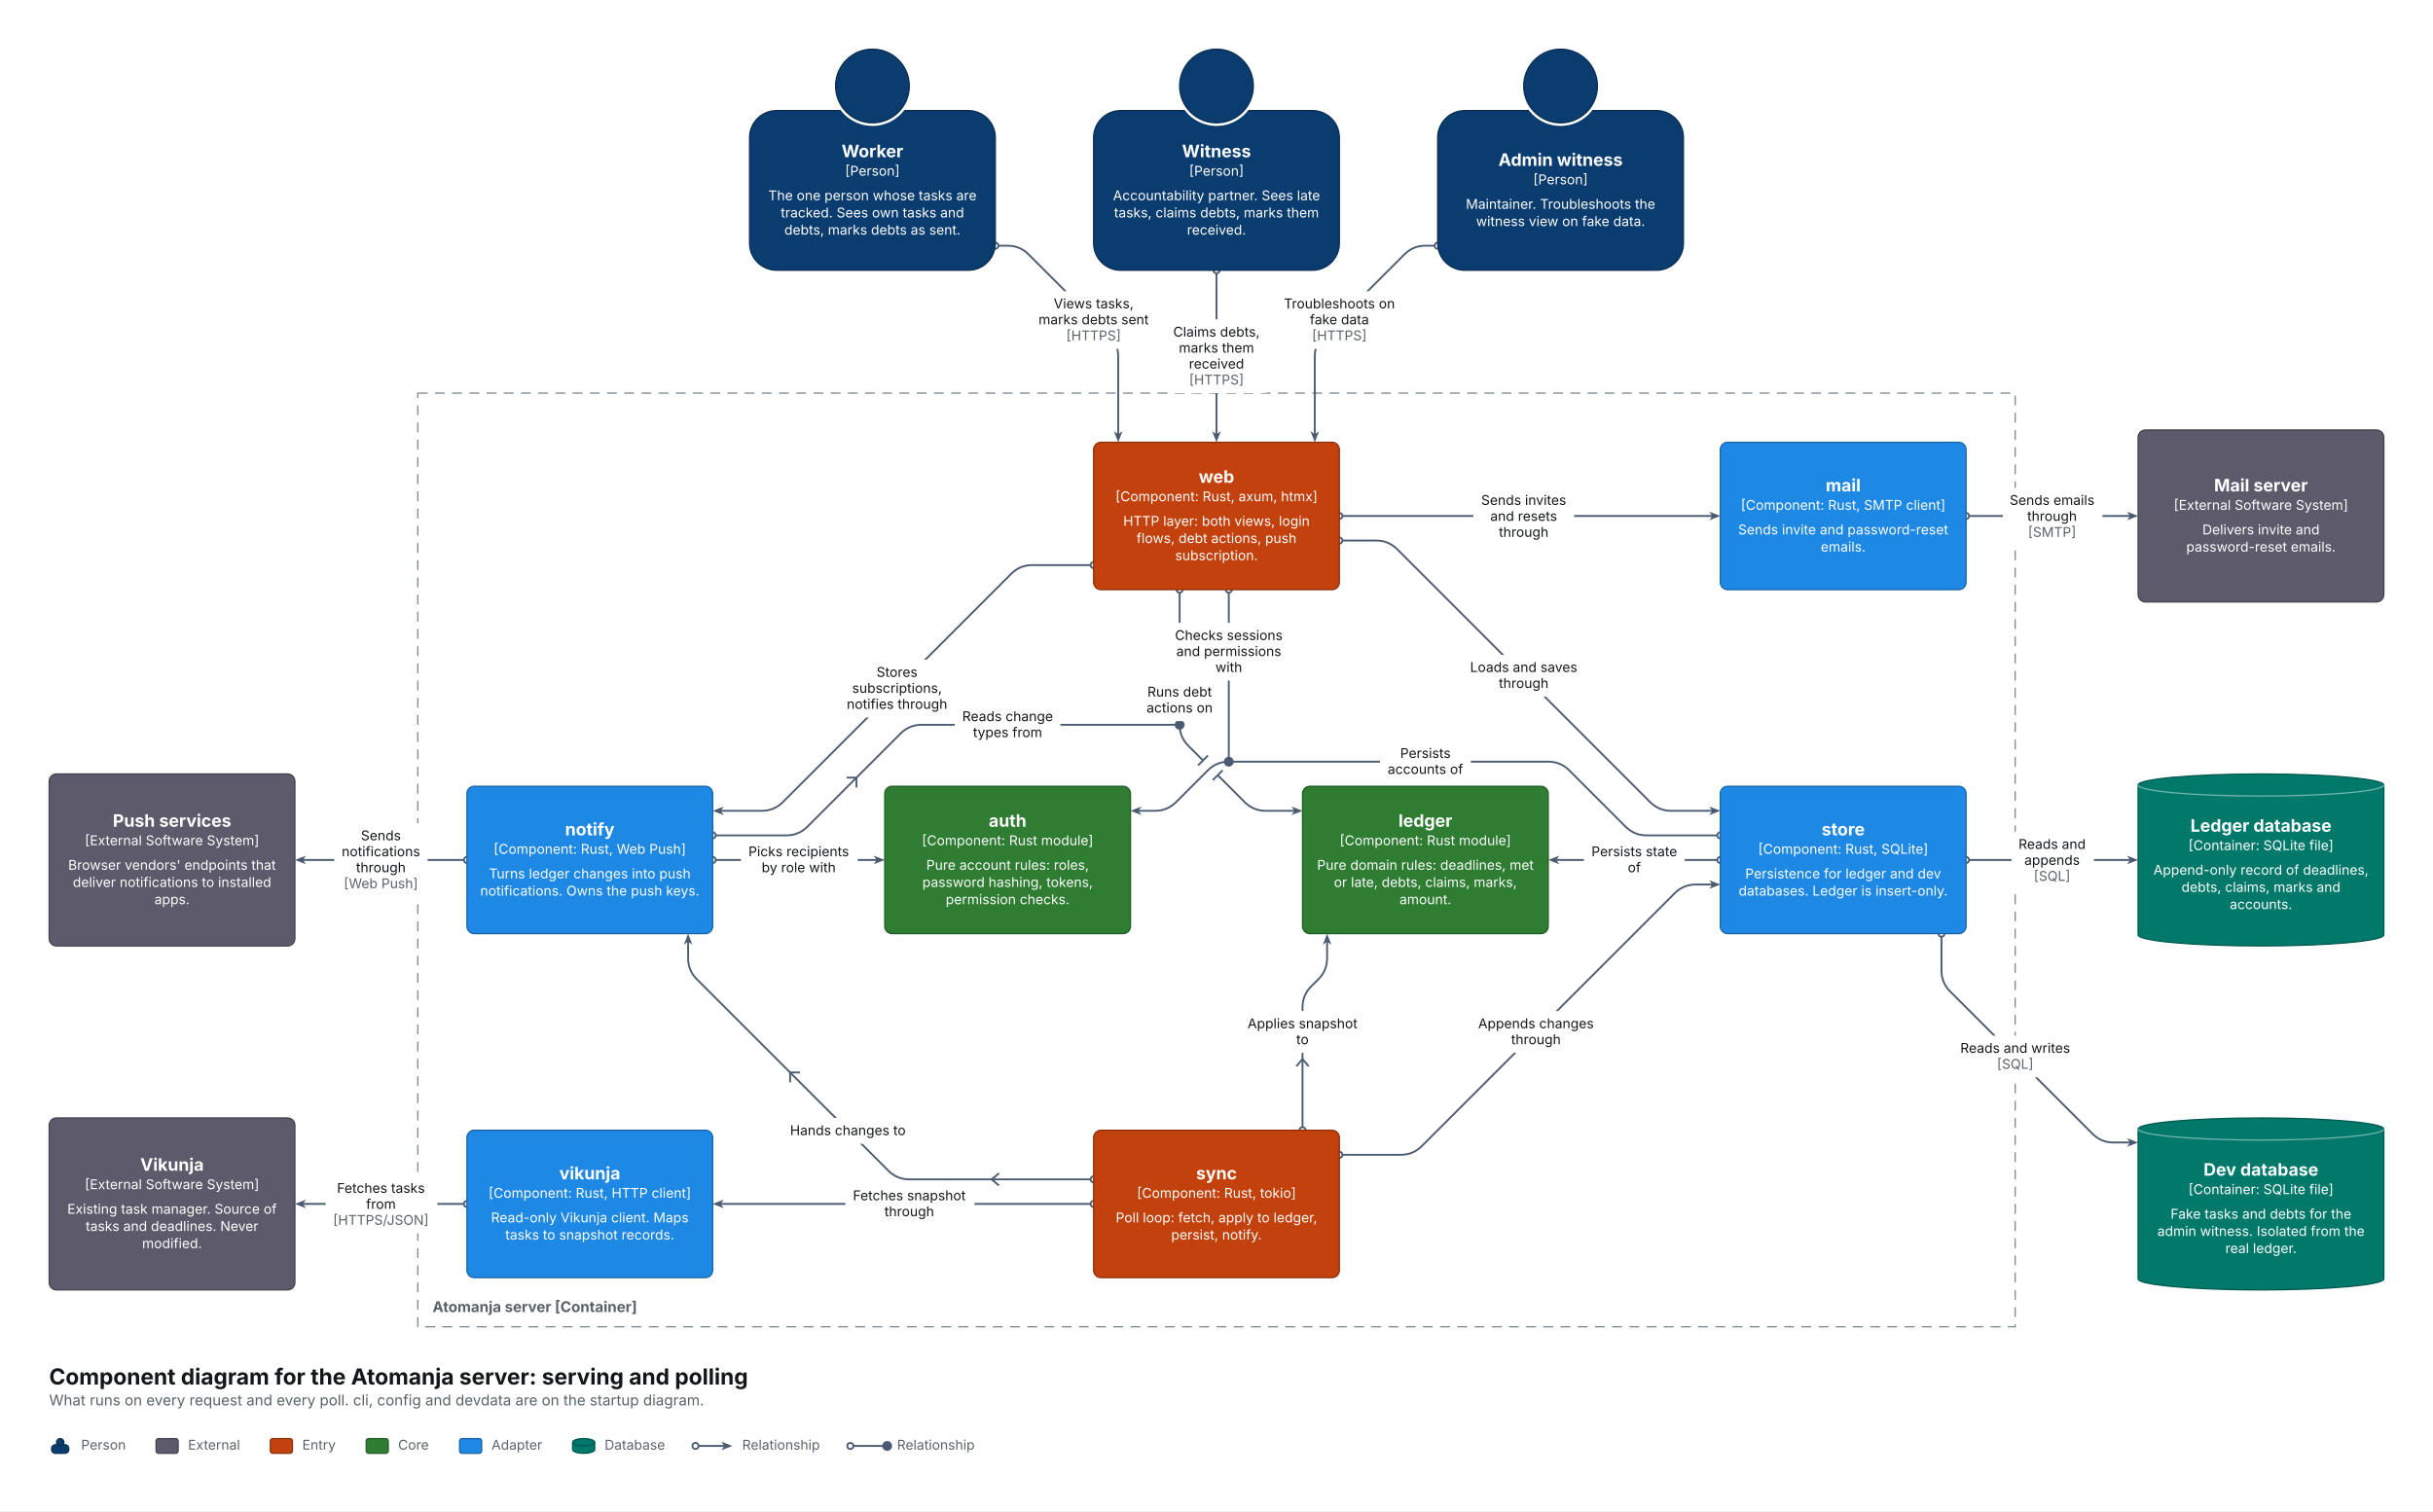
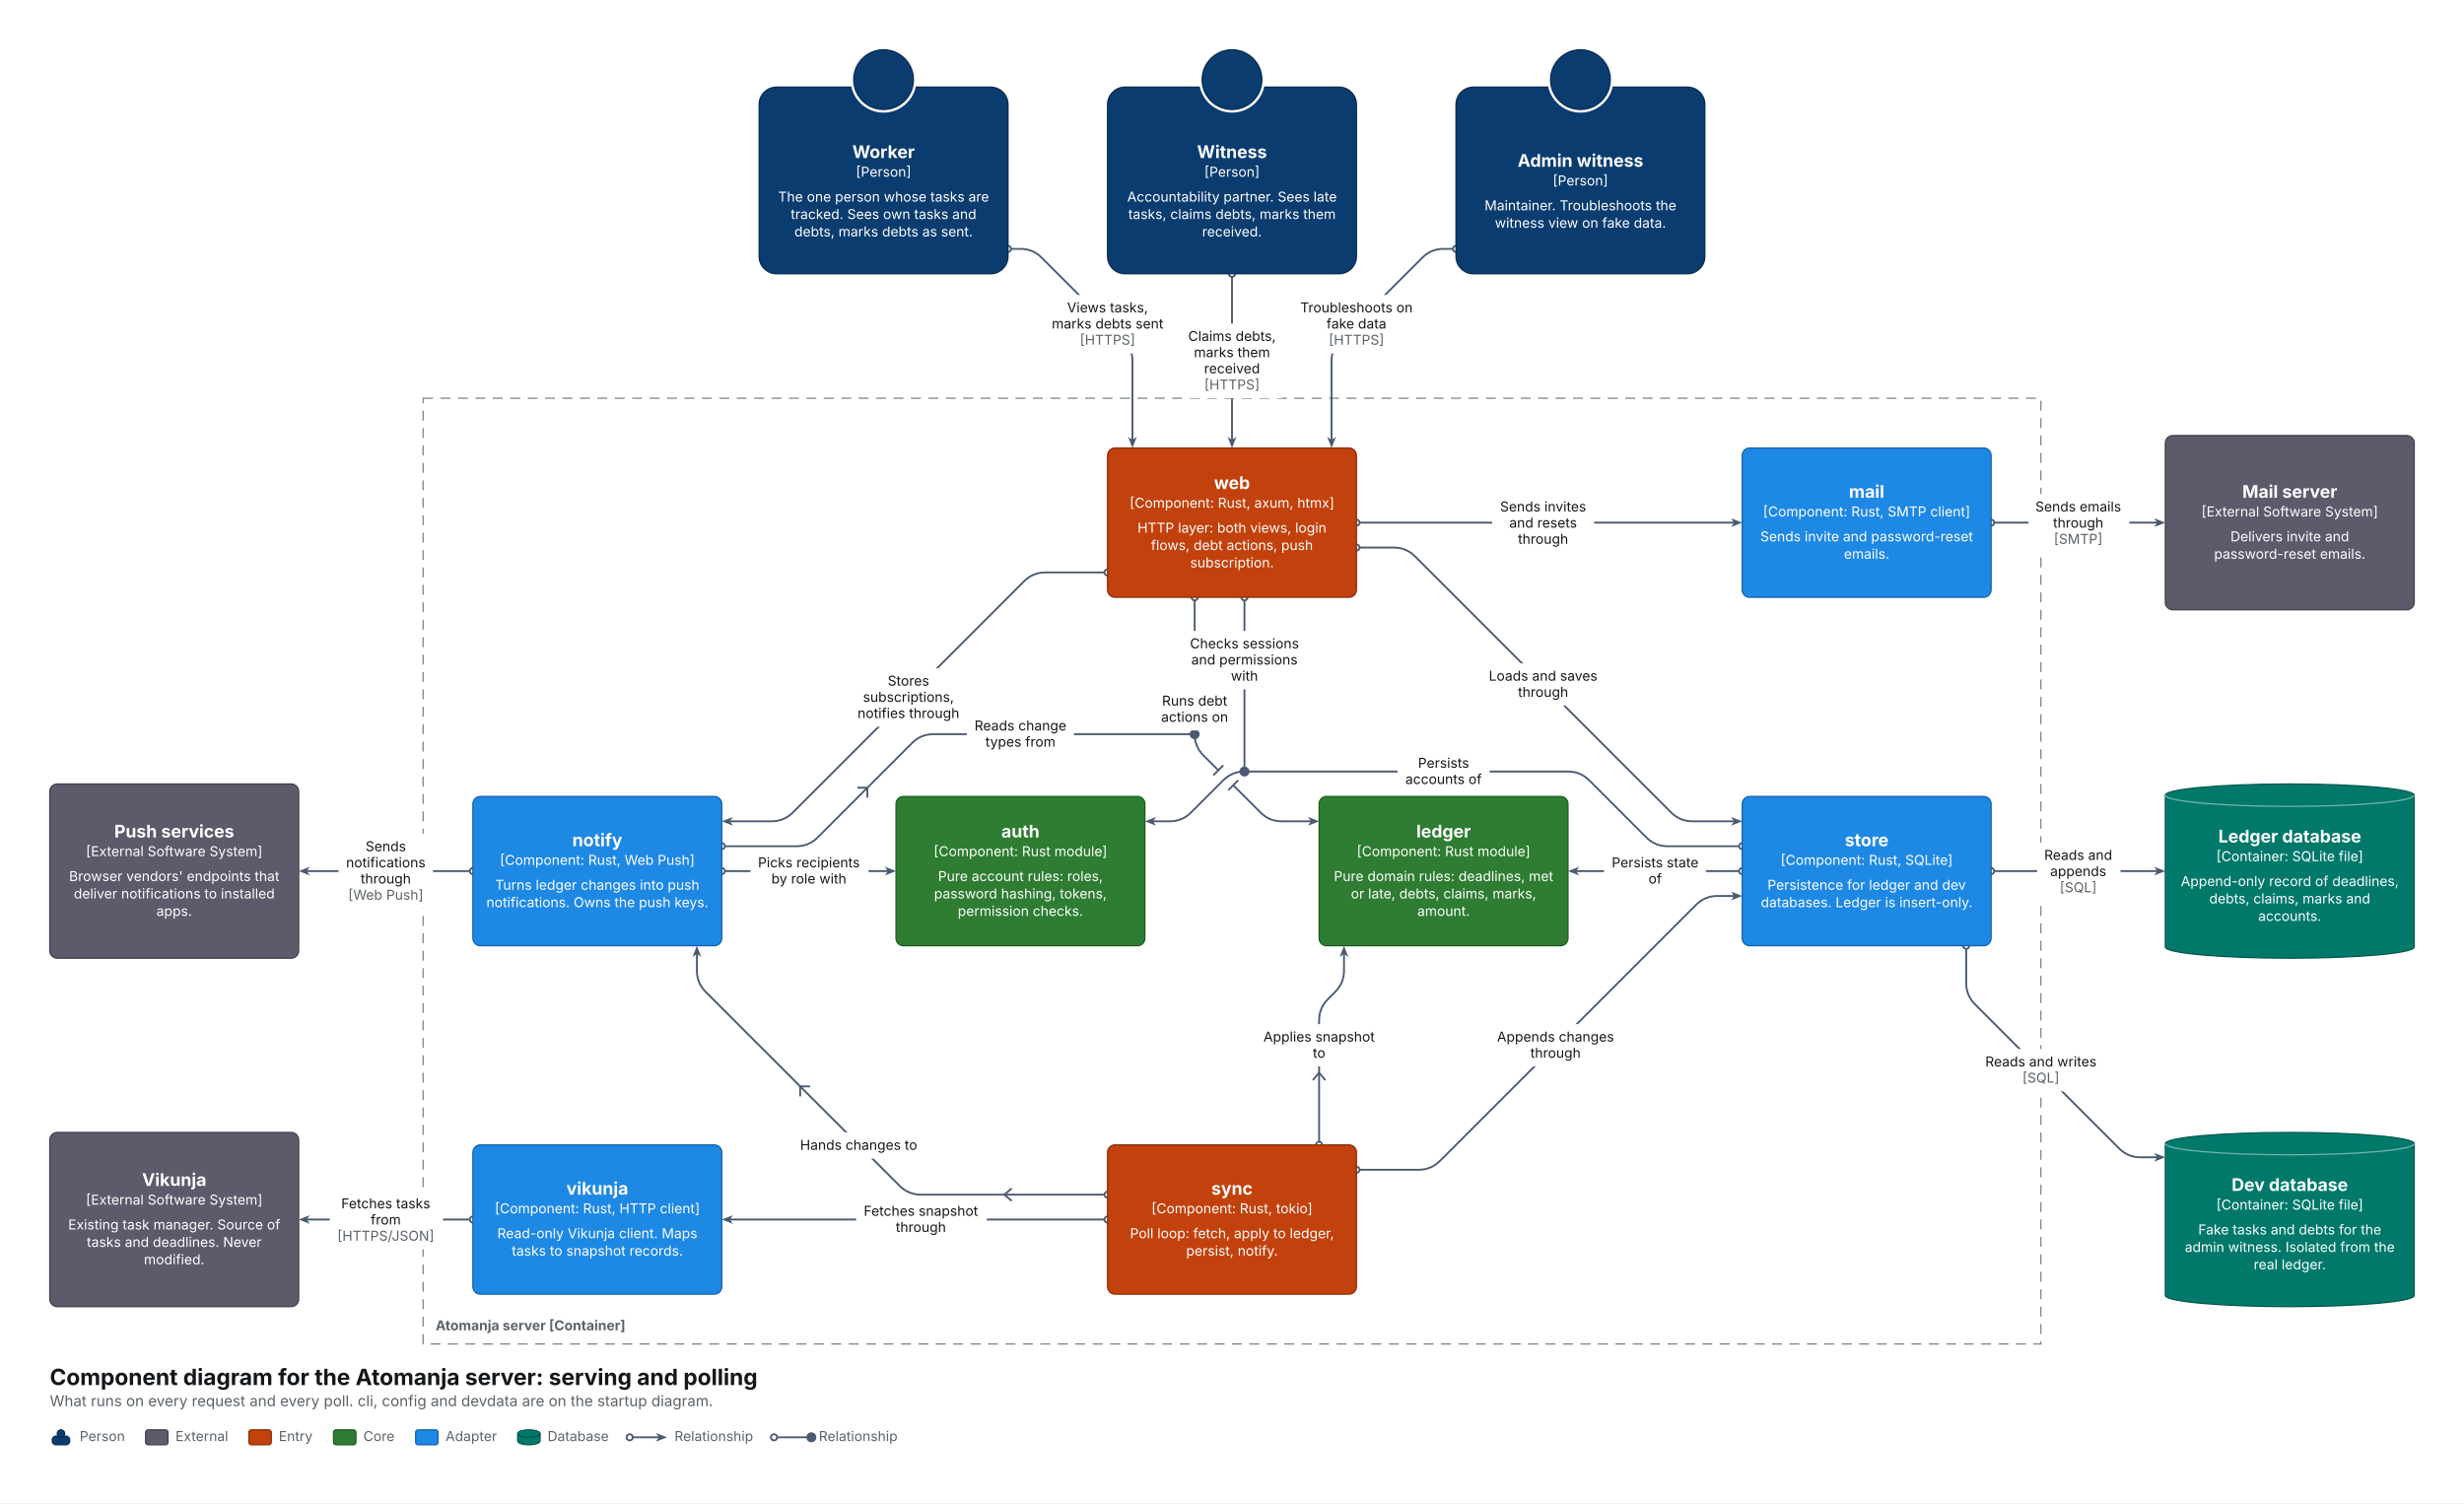
- <svg xmlns="http://www.w3.org/2000/svg" viewBox="10 60 1980 1230" width="1980" height="1230" xml:space="preserve">
-   <rect x="10" y="60" width="1980" height="1230" fill="#ffffff" />
+ <svg xmlns="http://www.w3.org/2000/svg" viewBox="10 60 1980 1208" width="1980" height="1208" xml:space="preserve">
+   <rect x="10" y="60" width="1980" height="1208" fill="#ffffff" />
  <g class="boundary">
    <rect x="350" y="380" width="1300" height="760" fill="none" stroke="#7b848b" stroke-width="1" stroke-dasharray="8 6" />
-     <text x="362" y="1128" font-family="Inter, sans-serif" font-size="12" font-weight="bold" fill="#5a6268" text-anchor="start">Atomanja server [Container]</text>
+     <text x="360" y="1129" font-family="Inter, sans-serif" font-size="11" font-weight="bold" fill="#5a6268" text-anchor="start">Atomanja server [Container]</text>
  </g>
  <g class="line">
    <path d="M820 260 L830 260 Q840 260 847.1 267.1 L912.9 332.9 Q920 340 920 350 L920 414" fill="none" stroke="#4a5a70" stroke-width="1.5" stroke-linejoin="round" />
    <path d="M920 420 L916.5 411 L920 413.5 L923.5 411 Z" fill="#4a5a70" />
    <circle cx="820" cy="260" r="2.5" fill="#ffffff" stroke="#4a5a70" stroke-width="1.5" />
  </g>
  <g class="line">
    <path d="M1000 280 L1000 414" fill="none" stroke="#4a5a70" stroke-width="1.5" stroke-linejoin="round" />
    <path d="M1000 420 L996.5 411 L1000 413.5 L1003.5 411 Z" fill="#4a5a70" />
    <circle cx="1000" cy="280" r="2.5" fill="#ffffff" stroke="#4a5a70" stroke-width="1.5" />
  </g>
  <g class="line">
    <path d="M1180 260 L1170 260 Q1160 260 1152.9 267.1 L1087.1 332.9 Q1080 340 1080 350 L1080 414" fill="none" stroke="#4a5a70" stroke-width="1.5" stroke-linejoin="round" />
    <path d="M1080 420 L1076.5 411 L1080 413.5 L1083.5 411 Z" fill="#4a5a70" />
    <circle cx="1180" cy="260" r="2.5" fill="#ffffff" stroke="#4a5a70" stroke-width="1.5" />
  </g>
  <g class="line">
    <path d="M970 540 L970 650 Q970 660 977.1 667.1 L989 679" fill="none" stroke="#4a5a70" stroke-width="1.5" stroke-linejoin="round" />
    <path d="M1001 691 L1022.9 712.9 Q1030 720 1040 720 L1064 720" fill="none" stroke="#4a5a70" stroke-width="1.5" stroke-linejoin="round" />
    <path d="M985,683 L993,675" fill="none" stroke="#4a5a70" stroke-width="1.5" stroke-linejoin="round" />
    <path d="M997,695 L1005,687" fill="none" stroke="#4a5a70" stroke-width="1.5" stroke-linejoin="round" />
    <path d="M1070 720 L1061 723.5 L1063.5 720 L1061 716.5 Z" fill="#4a5a70" />
    <circle cx="970" cy="540" r="2.5" fill="#ffffff" stroke="#4a5a70" stroke-width="1.5" />
  </g>
  <g class="line">
    <path d="M1010 540 L1010 680" fill="none" stroke="#4a5a70" stroke-width="1.5" stroke-linejoin="round" />
    <circle cx="1010" cy="680" r="4" fill="#4a5a70" />
    <circle cx="1010" cy="540" r="2.5" fill="#ffffff" stroke="#4a5a70" stroke-width="1.5" />
  </g>
  <g class="line">
    <path d="M1100 500 L1130 500 Q1140 500 1147.1 507.1 L1352.9 712.9 Q1360 720 1370 720 L1404 720" fill="none" stroke="#4a5a70" stroke-width="1.5" stroke-linejoin="round" />
    <path d="M1410 720 L1401 723.5 L1403.5 720 L1401 716.5 Z" fill="#4a5a70" />
    <circle cx="1100" cy="500" r="2.5" fill="#ffffff" stroke="#4a5a70" stroke-width="1.5" />
  </g>
  <g class="line">
    <path d="M900 520 L850 520 Q840 520 832.9 527.1 L647.1 712.9 Q640 720 630 720 L596 720" fill="none" stroke="#4a5a70" stroke-width="1.5" stroke-linejoin="round" />
    <path d="M590 720 L599 716.5 L596.5 720 L599 723.5 Z" fill="#4a5a70" />
    <circle cx="900" cy="520" r="2.5" fill="#ffffff" stroke="#4a5a70" stroke-width="1.5" />
  </g>
  <g class="line">
    <path d="M1100 480 L1404 480" fill="none" stroke="#4a5a70" stroke-width="1.5" stroke-linejoin="round" />
    <path d="M1410 480 L1401 483.5 L1403.5 480 L1401 476.5 Z" fill="#4a5a70" />
    <circle cx="1100" cy="480" r="2.5" fill="#ffffff" stroke="#4a5a70" stroke-width="1.5" />
  </g>
  <g class="line">
    <path d="M900 1040 L596 1040" fill="none" stroke="#4a5a70" stroke-width="1.5" stroke-linejoin="round" />
    <path d="M590 1040 L599 1036.5 L596.5 1040 L599 1043.5 Z" fill="#4a5a70" />
    <circle cx="900" cy="1040" r="2.5" fill="#ffffff" stroke="#4a5a70" stroke-width="1.5" />
  </g>
  <g class="line">
    <path d="M1070 980 L1070 880 Q1070 870 1077.1 862.9 L1082.9 857.1 Q1090 850 1090 840 L1090 826" fill="none" stroke="#4a5a70" stroke-width="1.5" stroke-linejoin="round" />
    <path d="M1075,928 L1070,922 L1065,928" fill="none" stroke="#4a5a70" stroke-width="1.5" stroke-linejoin="round" />
    <path d="M1090 820 L1093.5 829 L1090 826.5 L1086.5 829 Z" fill="#4a5a70" />
    <circle cx="1070" cy="980" r="2.5" fill="#ffffff" stroke="#4a5a70" stroke-width="1.5" />
  </g>
  <g class="line">
    <path d="M1100 1000 L1150 1000 Q1160 1000 1167.1 992.9 L1372.9 787.1 Q1380 780 1390 780 L1404 780" fill="none" stroke="#4a5a70" stroke-width="1.5" stroke-linejoin="round" />
    <path d="M1410 780 L1401 783.5 L1403.5 780 L1401 776.5 Z" fill="#4a5a70" />
    <circle cx="1100" cy="1000" r="2.5" fill="#ffffff" stroke="#4a5a70" stroke-width="1.5" />
  </g>
  <g class="line">
    <path d="M900 1020 L750 1020 Q740 1020 732.9 1012.9 L577.1 857.1 Q570 850 570 840 L570 826" fill="none" stroke="#4a5a70" stroke-width="1.5" stroke-linejoin="round" />
    <path d="M823,1015 L817,1020 L823,1025" fill="none" stroke="#4a5a70" stroke-width="1.5" stroke-linejoin="round" />
    <path d="M661,933 L653,933 L653,941" fill="none" stroke="#4a5a70" stroke-width="1.5" stroke-linejoin="round" />
    <path d="M570 820 L573.5 829 L570 826.5 L566.5 829 Z" fill="#4a5a70" />
    <circle cx="900" cy="1020" r="2.5" fill="#ffffff" stroke="#4a5a70" stroke-width="1.5" />
  </g>
  <g class="line">
    <path d="M390 1040 L256 1040" fill="none" stroke="#4a5a70" stroke-width="1.5" stroke-linejoin="round" />
    <path d="M250 1040 L259 1036.5 L256.5 1040 L259 1043.5 Z" fill="#4a5a70" />
    <circle cx="390" cy="1040" r="2.5" fill="#ffffff" stroke="#4a5a70" stroke-width="1.5" />
  </g>
  <g class="line">
    <path d="M590 740 L650 740 Q660 740 667.1 732.9 L742.9 657.1 Q750 650 760 650 L970 650" fill="none" stroke="#4a5a70" stroke-width="1.5" stroke-linejoin="round" />
    <path d="M707,701 L707,693 L699,693" fill="none" stroke="#4a5a70" stroke-width="1.5" stroke-linejoin="round" />
    <circle cx="970" cy="650" r="4" fill="#4a5a70" />
    <circle cx="590" cy="740" r="2.5" fill="#ffffff" stroke="#4a5a70" stroke-width="1.5" />
  </g>
  <g class="line">
    <path d="M590 760 L724 760" fill="none" stroke="#4a5a70" stroke-width="1.5" stroke-linejoin="round" />
    <path d="M730 760 L721 763.5 L723.5 760 L721 756.5 Z" fill="#4a5a70" />
    <circle cx="590" cy="760" r="2.5" fill="#ffffff" stroke="#4a5a70" stroke-width="1.5" />
  </g>
  <g class="line">
    <path d="M390 760 L256 760" fill="none" stroke="#4a5a70" stroke-width="1.5" stroke-linejoin="round" />
    <path d="M250 760 L259 756.5 L256.5 760 L259 763.5 Z" fill="#4a5a70" />
    <circle cx="390" cy="760" r="2.5" fill="#ffffff" stroke="#4a5a70" stroke-width="1.5" />
  </g>
  <g class="line">
    <path d="M1610 480 L1744 480" fill="none" stroke="#4a5a70" stroke-width="1.5" stroke-linejoin="round" />
    <path d="M1750 480 L1741 483.5 L1743.5 480 L1741 476.5 Z" fill="#4a5a70" />
    <circle cx="1610" cy="480" r="2.5" fill="#ffffff" stroke="#4a5a70" stroke-width="1.5" />
  </g>
  <g class="line">
    <path d="M1410 760 L1276 760" fill="none" stroke="#4a5a70" stroke-width="1.5" stroke-linejoin="round" />
    <path d="M1270 760 L1279 756.5 L1276.5 760 L1279 763.5 Z" fill="#4a5a70" />
    <circle cx="1410" cy="760" r="2.5" fill="#ffffff" stroke="#4a5a70" stroke-width="1.5" />
  </g>
  <g class="line">
    <path d="M1410 740 L1350 740 Q1340 740 1332.9 732.9 L1287.1 687.1 Q1280 680 1270 680 L1010 680 Q1000 680 992.9 687.1 L967.1 712.9 Q960 720 950 720 L936 720" fill="none" stroke="#4a5a70" stroke-width="1.5" stroke-linejoin="round" />
    <path d="M930 720 L939 716.5 L936.5 720 L939 723.5 Z" fill="#4a5a70" />
    <circle cx="1410" cy="740" r="2.5" fill="#ffffff" stroke="#4a5a70" stroke-width="1.5" />
  </g>
  <g class="line">
    <path d="M1610 760 L1744 760" fill="none" stroke="#4a5a70" stroke-width="1.5" stroke-linejoin="round" />
    <path d="M1750 760 L1741 763.5 L1743.5 760 L1741 756.5 Z" fill="#4a5a70" />
    <circle cx="1610" cy="760" r="2.5" fill="#ffffff" stroke="#4a5a70" stroke-width="1.5" />
  </g>
  <g class="line">
    <path d="M1590 820 L1590 850 Q1590 860 1597.1 867.1 L1712.9 982.9 Q1720 990 1730 990 L1744 990" fill="none" stroke="#4a5a70" stroke-width="1.5" stroke-linejoin="round" />
    <path d="M1750 990 L1741 993.5 L1743.5 990 L1741 986.5 Z" fill="#4a5a70" />
    <circle cx="1590" cy="820" r="2.5" fill="#ffffff" stroke="#4a5a70" stroke-width="1.5" />
  </g>
  <g class="box">
-     <rect x="620" y="150" width="200" height="130" rx="22" fill="#0b3c6f" stroke="#072b4f" stroke-width="1" />
-     <circle cx="720" cy="130" r="32.5" fill="#ffffff" />
-     <circle cx="720" cy="130" r="30" fill="#0b3c6f" stroke="#072b4f" stroke-width="1" />
-     <text x="720" y="188" font-family="Inter, sans-serif" font-size="14" font-weight="bold" fill="#ffffff" text-anchor="middle">Worker</text>
-     <text x="720" y="203" font-family="Inter, sans-serif" font-size="11" fill="#ffffff" text-anchor="middle">[Person]</text>
-     <text x="720" y="223" font-family="Inter, sans-serif" font-size="11" fill="#ffffff" text-anchor="middle">The one person whose tasks are</text>
-     <text x="720" y="237" font-family="Inter, sans-serif" font-size="11" fill="#ffffff" text-anchor="middle">tracked. Sees own tasks and</text>
-     <text x="720" y="251" font-family="Inter, sans-serif" font-size="11" fill="#ffffff" text-anchor="middle">debts, marks debts as sent.</text>
-   </g>
-   <g class="box">
-     <rect x="900" y="150" width="200" height="130" rx="22" fill="#0b3c6f" stroke="#072b4f" stroke-width="1" />
-     <circle cx="1000" cy="130" r="32.5" fill="#ffffff" />
-     <circle cx="1000" cy="130" r="30" fill="#0b3c6f" stroke="#072b4f" stroke-width="1" />
-     <text x="1000" y="188" font-family="Inter, sans-serif" font-size="14" font-weight="bold" fill="#ffffff" text-anchor="middle">Witness</text>
-     <text x="1000" y="203" font-family="Inter, sans-serif" font-size="11" fill="#ffffff" text-anchor="middle">[Person]</text>
-     <text x="1000" y="223" font-family="Inter, sans-serif" font-size="11" fill="#ffffff" text-anchor="middle">Accountability partner. Sees late</text>
-     <text x="1000" y="237" font-family="Inter, sans-serif" font-size="11" fill="#ffffff" text-anchor="middle">tasks, claims debts, marks them</text>
-     <text x="1000" y="251" font-family="Inter, sans-serif" font-size="11" fill="#ffffff" text-anchor="middle">received.</text>
-   </g>
-   <g class="box">
-     <rect x="1180" y="150" width="200" height="130" rx="22" fill="#0b3c6f" stroke="#072b4f" stroke-width="1" />
-     <circle cx="1280" cy="130" r="32.5" fill="#ffffff" />
-     <circle cx="1280" cy="130" r="30" fill="#0b3c6f" stroke="#072b4f" stroke-width="1" />
-     <text x="1280" y="195" font-family="Inter, sans-serif" font-size="14" font-weight="bold" fill="#ffffff" text-anchor="middle">Admin witness</text>
-     <text x="1280" y="210" font-family="Inter, sans-serif" font-size="11" fill="#ffffff" text-anchor="middle">[Person]</text>
-     <text x="1280" y="230" font-family="Inter, sans-serif" font-size="11" fill="#ffffff" text-anchor="middle">Maintainer. Troubleshoots the</text>
-     <text x="1280" y="244" font-family="Inter, sans-serif" font-size="11" fill="#ffffff" text-anchor="middle">witness view on fake data.</text>
+     <rect x="620" y="130" width="200" height="150" rx="14" fill="#0b3c6f" stroke="#072b4f" stroke-width="1" />
+     <circle cx="720" cy="124" r="26.5" fill="#ffffff" />
+     <circle cx="720" cy="124" r="24" fill="#0b3c6f" stroke="#072b4f" stroke-width="1" />
+     <text x="720" y="187" font-family="Inter, sans-serif" font-size="14" font-weight="bold" fill="#ffffff" text-anchor="middle">Worker</text>
+     <text x="720" y="202" font-family="Inter, sans-serif" font-size="11" fill="#ffffff" text-anchor="middle">[Person]</text>
+     <text x="720" y="222" font-family="Inter, sans-serif" font-size="11" fill="#ffffff" text-anchor="middle">The one person whose tasks are</text>
+     <text x="720" y="236" font-family="Inter, sans-serif" font-size="11" fill="#ffffff" text-anchor="middle">tracked. Sees own tasks and</text>
+     <text x="720" y="250" font-family="Inter, sans-serif" font-size="11" fill="#ffffff" text-anchor="middle">debts, marks debts as sent.</text>
+   </g>
+   <g class="box">
+     <rect x="900" y="130" width="200" height="150" rx="14" fill="#0b3c6f" stroke="#072b4f" stroke-width="1" />
+     <circle cx="1000" cy="124" r="26.5" fill="#ffffff" />
+     <circle cx="1000" cy="124" r="24" fill="#0b3c6f" stroke="#072b4f" stroke-width="1" />
+     <text x="1000" y="187" font-family="Inter, sans-serif" font-size="14" font-weight="bold" fill="#ffffff" text-anchor="middle">Witness</text>
+     <text x="1000" y="202" font-family="Inter, sans-serif" font-size="11" fill="#ffffff" text-anchor="middle">[Person]</text>
+     <text x="1000" y="222" font-family="Inter, sans-serif" font-size="11" fill="#ffffff" text-anchor="middle">Accountability partner. Sees late</text>
+     <text x="1000" y="236" font-family="Inter, sans-serif" font-size="11" fill="#ffffff" text-anchor="middle">tasks, claims debts, marks them</text>
+     <text x="1000" y="250" font-family="Inter, sans-serif" font-size="11" fill="#ffffff" text-anchor="middle">received.</text>
+   </g>
+   <g class="box">
+     <rect x="1180" y="130" width="200" height="150" rx="14" fill="#0b3c6f" stroke="#072b4f" stroke-width="1" />
+     <circle cx="1280" cy="124" r="26.5" fill="#ffffff" />
+     <circle cx="1280" cy="124" r="24" fill="#0b3c6f" stroke="#072b4f" stroke-width="1" />
+     <text x="1280" y="194" font-family="Inter, sans-serif" font-size="14" font-weight="bold" fill="#ffffff" text-anchor="middle">Admin witness</text>
+     <text x="1280" y="209" font-family="Inter, sans-serif" font-size="11" fill="#ffffff" text-anchor="middle">[Person]</text>
+     <text x="1280" y="229" font-family="Inter, sans-serif" font-size="11" fill="#ffffff" text-anchor="middle">Maintainer. Troubleshoots the</text>
+     <text x="1280" y="243" font-family="Inter, sans-serif" font-size="11" fill="#ffffff" text-anchor="middle">witness view on fake data.</text>
  </g>
  <g class="box">
    <rect x="50" y="970" width="200" height="140" rx="6" fill="#5d5a6b" stroke="#42404d" stroke-width="1" />
    <text x="150" y="1013" font-family="Inter, sans-serif" font-size="14" font-weight="bold" fill="#ffffff" text-anchor="middle">Vikunja</text>
    <text x="150" y="1028" font-family="Inter, sans-serif" font-size="11" fill="#ffffff" text-anchor="middle">[External Software System]</text>
    <text x="150" y="1048" font-family="Inter, sans-serif" font-size="11" fill="#ffffff" text-anchor="middle">Existing task manager. Source of</text>
    <text x="150" y="1062" font-family="Inter, sans-serif" font-size="11" fill="#ffffff" text-anchor="middle">tasks and deadlines. Never</text>
    <text x="150" y="1076" font-family="Inter, sans-serif" font-size="11" fill="#ffffff" text-anchor="middle">modified.</text>
  </g>
  <g class="box">
    <rect x="50" y="690" width="200" height="140" rx="6" fill="#5d5a6b" stroke="#42404d" stroke-width="1" />
    <text x="150" y="733" font-family="Inter, sans-serif" font-size="14" font-weight="bold" fill="#ffffff" text-anchor="middle">Push services</text>
    <text x="150" y="748" font-family="Inter, sans-serif" font-size="11" fill="#ffffff" text-anchor="middle">[External Software System]</text>
    <text x="150" y="768" font-family="Inter, sans-serif" font-size="11" fill="#ffffff" text-anchor="middle">Browser vendors' endpoints that</text>
    <text x="150" y="782" font-family="Inter, sans-serif" font-size="11" fill="#ffffff" text-anchor="middle">deliver notifications to installed</text>
    <text x="150" y="796" font-family="Inter, sans-serif" font-size="11" fill="#ffffff" text-anchor="middle">apps.</text>
  </g>
  <g class="box">
    <rect x="1750" y="410" width="200" height="140" rx="6" fill="#5d5a6b" stroke="#42404d" stroke-width="1" />
    <text x="1850" y="460" font-family="Inter, sans-serif" font-size="14" font-weight="bold" fill="#ffffff" text-anchor="middle">Mail server</text>
    <text x="1850" y="475" font-family="Inter, sans-serif" font-size="11" fill="#ffffff" text-anchor="middle">[External Software System]</text>
    <text x="1850" y="495" font-family="Inter, sans-serif" font-size="11" fill="#ffffff" text-anchor="middle">Delivers invite and</text>
    <text x="1850" y="509" font-family="Inter, sans-serif" font-size="11" fill="#ffffff" text-anchor="middle">password-reset emails.</text>
  </g>
  <g class="box">
    <rect x="900" y="420" width="200" height="120" rx="6" fill="#c2410c" stroke="#8b2e08" stroke-width="1" />
    <text x="1000" y="453" font-family="Inter, sans-serif" font-size="14" font-weight="bold" fill="#ffffff" text-anchor="middle">web</text>
    <text x="1000" y="468" font-family="Inter, sans-serif" font-size="11" fill="#ffffff" text-anchor="middle">[Component: Rust, axum, htmx]</text>
    <text x="1000" y="488" font-family="Inter, sans-serif" font-size="11" fill="#ffffff" text-anchor="middle">HTTP layer: both views, login</text>
    <text x="1000" y="502" font-family="Inter, sans-serif" font-size="11" fill="#ffffff" text-anchor="middle">flows, debt actions, push</text>
    <text x="1000" y="516" font-family="Inter, sans-serif" font-size="11" fill="#ffffff" text-anchor="middle">subscription.</text>
  </g>
  <g class="box">
    <rect x="900" y="980" width="200" height="120" rx="6" fill="#c2410c" stroke="#8b2e08" stroke-width="1" />
    <text x="1000" y="1020" font-family="Inter, sans-serif" font-size="14" font-weight="bold" fill="#ffffff" text-anchor="middle">sync</text>
    <text x="1000" y="1035" font-family="Inter, sans-serif" font-size="11" fill="#ffffff" text-anchor="middle">[Component: Rust, tokio]</text>
    <text x="1000" y="1055" font-family="Inter, sans-serif" font-size="11" fill="#ffffff" text-anchor="middle">Poll loop: fetch, apply to ledger,</text>
    <text x="1000" y="1069" font-family="Inter, sans-serif" font-size="11" fill="#ffffff" text-anchor="middle">persist, notify.</text>
  </g>
  <g class="box">
    <rect x="1070" y="700" width="200" height="120" rx="6" fill="#2e7d32" stroke="#215a24" stroke-width="1" />
    <text x="1170" y="733" font-family="Inter, sans-serif" font-size="14" font-weight="bold" fill="#ffffff" text-anchor="middle">ledger</text>
    <text x="1170" y="748" font-family="Inter, sans-serif" font-size="11" fill="#ffffff" text-anchor="middle">[Component: Rust module]</text>
    <text x="1170" y="768" font-family="Inter, sans-serif" font-size="11" fill="#ffffff" text-anchor="middle">Pure domain rules: deadlines, met</text>
    <text x="1170" y="782" font-family="Inter, sans-serif" font-size="11" fill="#ffffff" text-anchor="middle">or late, debts, claims, marks,</text>
    <text x="1170" y="796" font-family="Inter, sans-serif" font-size="11" fill="#ffffff" text-anchor="middle">amount.</text>
  </g>
  <g class="box">
    <rect x="730" y="700" width="200" height="120" rx="6" fill="#2e7d32" stroke="#215a24" stroke-width="1" />
    <text x="830" y="733" font-family="Inter, sans-serif" font-size="14" font-weight="bold" fill="#ffffff" text-anchor="middle">auth</text>
    <text x="830" y="748" font-family="Inter, sans-serif" font-size="11" fill="#ffffff" text-anchor="middle">[Component: Rust module]</text>
    <text x="830" y="768" font-family="Inter, sans-serif" font-size="11" fill="#ffffff" text-anchor="middle">Pure account rules: roles,</text>
    <text x="830" y="782" font-family="Inter, sans-serif" font-size="11" fill="#ffffff" text-anchor="middle">password hashing, tokens,</text>
    <text x="830" y="796" font-family="Inter, sans-serif" font-size="11" fill="#ffffff" text-anchor="middle">permission checks.</text>
  </g>
  <g class="box">
    <rect x="390" y="980" width="200" height="120" rx="6" fill="#1e88e5" stroke="#1561a4" stroke-width="1" />
    <text x="490" y="1020" font-family="Inter, sans-serif" font-size="14" font-weight="bold" fill="#ffffff" text-anchor="middle">vikunja</text>
    <text x="490" y="1035" font-family="Inter, sans-serif" font-size="11" fill="#ffffff" text-anchor="middle">[Component: Rust, HTTP client]</text>
    <text x="490" y="1055" font-family="Inter, sans-serif" font-size="11" fill="#ffffff" text-anchor="middle">Read-only Vikunja client. Maps</text>
    <text x="490" y="1069" font-family="Inter, sans-serif" font-size="11" fill="#ffffff" text-anchor="middle">tasks to snapshot records.</text>
  </g>
  <g class="box">
    <rect x="390" y="700" width="200" height="120" rx="6" fill="#1e88e5" stroke="#1561a4" stroke-width="1" />
    <text x="490" y="740" font-family="Inter, sans-serif" font-size="14" font-weight="bold" fill="#ffffff" text-anchor="middle">notify</text>
    <text x="490" y="755" font-family="Inter, sans-serif" font-size="11" fill="#ffffff" text-anchor="middle">[Component: Rust, Web Push]</text>
    <text x="490" y="775" font-family="Inter, sans-serif" font-size="11" fill="#ffffff" text-anchor="middle">Turns ledger changes into push</text>
    <text x="490" y="789" font-family="Inter, sans-serif" font-size="11" fill="#ffffff" text-anchor="middle">notifications. Owns the push keys.</text>
  </g>
  <g class="box">
    <rect x="1410" y="420" width="200" height="120" rx="6" fill="#1e88e5" stroke="#1561a4" stroke-width="1" />
    <text x="1510" y="460" font-family="Inter, sans-serif" font-size="14" font-weight="bold" fill="#ffffff" text-anchor="middle">mail</text>
    <text x="1510" y="475" font-family="Inter, sans-serif" font-size="11" fill="#ffffff" text-anchor="middle">[Component: Rust, SMTP client]</text>
    <text x="1510" y="495" font-family="Inter, sans-serif" font-size="11" fill="#ffffff" text-anchor="middle">Sends invite and password-reset</text>
    <text x="1510" y="509" font-family="Inter, sans-serif" font-size="11" fill="#ffffff" text-anchor="middle">emails.</text>
  </g>
  <g class="box">
    <rect x="1410" y="700" width="200" height="120" rx="6" fill="#1e88e5" stroke="#1561a4" stroke-width="1" />
    <text x="1510" y="740" font-family="Inter, sans-serif" font-size="14" font-weight="bold" fill="#ffffff" text-anchor="middle">store</text>
    <text x="1510" y="755" font-family="Inter, sans-serif" font-size="11" fill="#ffffff" text-anchor="middle">[Component: Rust, SQLite]</text>
    <text x="1510" y="775" font-family="Inter, sans-serif" font-size="11" fill="#ffffff" text-anchor="middle">Persistence for ledger and dev</text>
    <text x="1510" y="789" font-family="Inter, sans-serif" font-size="11" fill="#ffffff" text-anchor="middle">databases. Ledger is insert-only.</text>
  </g>
  <g class="box">
    <path d="M1750,699 A100,9 0 0 1 1950,699 L1950,821 A100,9 0 0 1 1750,821 Z" fill="#00796b" stroke="#00574d" stroke-width="1" />
    <path d="M1750,699 A100,9 0 0 0 1950,699" fill="none" stroke="#73b5ae" stroke-width="1" />
    <text x="1850" y="737" font-family="Inter, sans-serif" font-size="14" font-weight="bold" fill="#ffffff" text-anchor="middle">Ledger database</text>
    <text x="1850" y="752" font-family="Inter, sans-serif" font-size="11" fill="#ffffff" text-anchor="middle">[Container: SQLite file]</text>
    <text x="1850" y="772" font-family="Inter, sans-serif" font-size="11" fill="#ffffff" text-anchor="middle">Append-only record of deadlines,</text>
    <text x="1850" y="786" font-family="Inter, sans-serif" font-size="11" fill="#ffffff" text-anchor="middle">debts, claims, marks and</text>
    <text x="1850" y="800" font-family="Inter, sans-serif" font-size="11" fill="#ffffff" text-anchor="middle">accounts.</text>
  </g>
  <g class="box">
    <path d="M1750,979 A100,9 0 0 1 1950,979 L1950,1101 A100,9 0 0 1 1750,1101 Z" fill="#00796b" stroke="#00574d" stroke-width="1" />
    <path d="M1750,979 A100,9 0 0 0 1950,979" fill="none" stroke="#73b5ae" stroke-width="1" />
    <text x="1850" y="1017" font-family="Inter, sans-serif" font-size="14" font-weight="bold" fill="#ffffff" text-anchor="middle">Dev database</text>
    <text x="1850" y="1032" font-family="Inter, sans-serif" font-size="11" fill="#ffffff" text-anchor="middle">[Container: SQLite file]</text>
    <text x="1850" y="1052" font-family="Inter, sans-serif" font-size="11" fill="#ffffff" text-anchor="middle">Fake tasks and debts for the</text>
    <text x="1850" y="1066" font-family="Inter, sans-serif" font-size="11" fill="#ffffff" text-anchor="middle">admin witness. Isolated from the</text>
    <text x="1850" y="1080" font-family="Inter, sans-serif" font-size="11" fill="#ffffff" text-anchor="middle">real ledger.</text>
  </g>
  <g class="label">
    <rect x="849" y="297" width="102" height="47" rx="3" fill="#ffffff" />
    <text x="900" y="311" font-family="Inter, sans-serif" font-size="11" fill="#14171a" text-anchor="middle">Views tasks,</text>
    <text x="900" y="324" font-family="Inter, sans-serif" font-size="11" fill="#14171a" text-anchor="middle">marks debts sent</text>
    <text x="900" y="337" font-family="Inter, sans-serif" font-size="11" fill="#5a6268" text-anchor="middle">[HTTPS]</text>
  </g>
  <g class="label">
    <rect x="959" y="320" width="83" height="60" rx="3" fill="#ffffff" />
    <text x="1000" y="334" font-family="Inter, sans-serif" font-size="11" fill="#14171a" text-anchor="middle">Claims debts,</text>
    <text x="1000" y="347" font-family="Inter, sans-serif" font-size="11" fill="#14171a" text-anchor="middle">marks them</text>
    <text x="1000" y="360" font-family="Inter, sans-serif" font-size="11" fill="#14171a" text-anchor="middle">received</text>
    <text x="1000" y="373" font-family="Inter, sans-serif" font-size="11" fill="#5a6268" text-anchor="middle">[HTTPS]</text>
  </g>
  <g class="label">
    <rect x="1048" y="297" width="104" height="47" rx="3" fill="#ffffff" />
    <text x="1100" y="311" font-family="Inter, sans-serif" font-size="11" fill="#14171a" text-anchor="middle">Troubleshoots on</text>
    <text x="1100" y="324" font-family="Inter, sans-serif" font-size="11" fill="#14171a" text-anchor="middle">fake data</text>
    <text x="1100" y="337" font-family="Inter, sans-serif" font-size="11" fill="#5a6268" text-anchor="middle">[HTTPS]</text>
  </g>
  <g class="label">
    <rect x="937" y="613" width="66" height="34" rx="3" fill="#ffffff" />
    <text x="970" y="627" font-family="Inter, sans-serif" font-size="11" fill="#14171a" text-anchor="middle">Runs debt</text>
    <text x="970" y="640" font-family="Inter, sans-serif" font-size="11" fill="#14171a" text-anchor="middle">actions on</text>
  </g>
  <g class="label">
    <rect x="960" y="567" width="100" height="47" rx="3" fill="#ffffff" />
    <text x="1010" y="581" font-family="Inter, sans-serif" font-size="11" fill="#14171a" text-anchor="middle">Checks sessions</text>
    <text x="1010" y="594" font-family="Inter, sans-serif" font-size="11" fill="#14171a" text-anchor="middle">and permissions</text>
    <text x="1010" y="607" font-family="Inter, sans-serif" font-size="11" fill="#14171a" text-anchor="middle">with</text>
  </g>
  <g class="label">
    <rect x="1200" y="593" width="100" height="34" rx="3" fill="#ffffff" />
    <text x="1250" y="607" font-family="Inter, sans-serif" font-size="11" fill="#14171a" text-anchor="middle">Loads and saves</text>
    <text x="1250" y="620" font-family="Inter, sans-serif" font-size="11" fill="#14171a" text-anchor="middle">through</text>
  </g>
  <g class="label">
    <rect x="693" y="597" width="94" height="47" rx="3" fill="#ffffff" />
    <text x="740" y="611" font-family="Inter, sans-serif" font-size="11" fill="#14171a" text-anchor="middle">Stores</text>
    <text x="740" y="624" font-family="Inter, sans-serif" font-size="11" fill="#14171a" text-anchor="middle">subscriptions,</text>
    <text x="740" y="637" font-family="Inter, sans-serif" font-size="11" fill="#14171a" text-anchor="middle">notifies through</text>
  </g>
  <g class="label">
    <rect x="1209" y="457" width="82" height="47" rx="3" fill="#ffffff" />
    <text x="1250" y="471" font-family="Inter, sans-serif" font-size="11" fill="#14171a" text-anchor="middle">Sends invites</text>
    <text x="1250" y="484" font-family="Inter, sans-serif" font-size="11" fill="#14171a" text-anchor="middle">and resets</text>
    <text x="1250" y="497" font-family="Inter, sans-serif" font-size="11" fill="#14171a" text-anchor="middle">through</text>
  </g>
  <g class="label">
    <rect x="698" y="1023" width="105" height="34" rx="3" fill="#ffffff" />
    <text x="750" y="1037" font-family="Inter, sans-serif" font-size="11" fill="#14171a" text-anchor="middle">Fetches snapshot</text>
    <text x="750" y="1050" font-family="Inter, sans-serif" font-size="11" fill="#14171a" text-anchor="middle">through</text>
  </g>
  <g class="label">
    <rect x="1019" y="883" width="102" height="34" rx="3" fill="#ffffff" />
    <text x="1070" y="897" font-family="Inter, sans-serif" font-size="11" fill="#14171a" text-anchor="middle">Applies snapshot</text>
    <text x="1070" y="910" font-family="Inter, sans-serif" font-size="11" fill="#14171a" text-anchor="middle">to</text>
  </g>
  <g class="label">
    <rect x="1207" y="883" width="107" height="34" rx="3" fill="#ffffff" />
    <text x="1260" y="897" font-family="Inter, sans-serif" font-size="11" fill="#14171a" text-anchor="middle">Appends changes</text>
    <text x="1260" y="910" font-family="Inter, sans-serif" font-size="11" fill="#14171a" text-anchor="middle">through</text>
  </g>
  <g class="label">
    <rect x="647" y="970" width="107" height="21" rx="3" fill="#ffffff" />
    <text x="700" y="984" font-family="Inter, sans-serif" font-size="11" fill="#14171a" text-anchor="middle">Hands changes to</text>
  </g>
  <g class="label">
    <rect x="275" y="1017" width="91" height="47" rx="3" fill="#ffffff" />
    <text x="320" y="1031" font-family="Inter, sans-serif" font-size="11" fill="#14171a" text-anchor="middle">Fetches tasks</text>
    <text x="320" y="1044" font-family="Inter, sans-serif" font-size="11" fill="#14171a" text-anchor="middle">from</text>
    <text x="320" y="1057" font-family="Inter, sans-serif" font-size="11" fill="#5a6268" text-anchor="middle">[HTTPS/JSON]</text>
  </g>
  <g class="label">
    <rect x="787" y="633" width="86" height="34" rx="3" fill="#ffffff" />
    <text x="830" y="647" font-family="Inter, sans-serif" font-size="11" fill="#14171a" text-anchor="middle">Reads change</text>
    <text x="830" y="660" font-family="Inter, sans-serif" font-size="11" fill="#14171a" text-anchor="middle">types from</text>
  </g>
  <g class="label">
    <rect x="613" y="743" width="95" height="34" rx="3" fill="#ffffff" />
    <text x="660" y="757" font-family="Inter, sans-serif" font-size="11" fill="#14171a" text-anchor="middle">Picks recipients</text>
    <text x="660" y="770" font-family="Inter, sans-serif" font-size="11" fill="#14171a" text-anchor="middle">by role with</text>
  </g>
  <g class="label">
    <rect x="282" y="730" width="76" height="60" rx="3" fill="#ffffff" />
    <text x="320" y="744" font-family="Inter, sans-serif" font-size="11" fill="#14171a" text-anchor="middle">Sends</text>
    <text x="320" y="757" font-family="Inter, sans-serif" font-size="11" fill="#14171a" text-anchor="middle">notifications</text>
    <text x="320" y="770" font-family="Inter, sans-serif" font-size="11" fill="#14171a" text-anchor="middle">through</text>
    <text x="320" y="783" font-family="Inter, sans-serif" font-size="11" fill="#5a6268" text-anchor="middle">[Web Push]</text>
  </g>
  <g class="label">
    <rect x="1640" y="457" width="81" height="47" rx="3" fill="#ffffff" />
    <text x="1680" y="471" font-family="Inter, sans-serif" font-size="11" fill="#14171a" text-anchor="middle">Sends emails</text>
    <text x="1680" y="484" font-family="Inter, sans-serif" font-size="11" fill="#14171a" text-anchor="middle">through</text>
    <text x="1680" y="497" font-family="Inter, sans-serif" font-size="11" fill="#5a6268" text-anchor="middle">[SMTP]</text>
  </g>
  <g class="label">
    <rect x="1299" y="743" width="82" height="34" rx="3" fill="#ffffff" />
    <text x="1340" y="757" font-family="Inter, sans-serif" font-size="11" fill="#14171a" text-anchor="middle">Persists state</text>
    <text x="1340" y="770" font-family="Inter, sans-serif" font-size="11" fill="#14171a" text-anchor="middle">of</text>
  </g>
  <g class="label">
    <rect x="1133" y="663" width="74" height="34" rx="3" fill="#ffffff" />
    <text x="1170" y="677" font-family="Inter, sans-serif" font-size="11" fill="#14171a" text-anchor="middle">Persists</text>
    <text x="1170" y="690" font-family="Inter, sans-serif" font-size="11" fill="#14171a" text-anchor="middle">accounts of</text>
  </g>
  <g class="label">
    <rect x="1647" y="737" width="67" height="47" rx="3" fill="#ffffff" />
    <text x="1680" y="751" font-family="Inter, sans-serif" font-size="11" fill="#14171a" text-anchor="middle">Reads and</text>
    <text x="1680" y="764" font-family="Inter, sans-serif" font-size="11" fill="#14171a" text-anchor="middle">appends</text>
    <text x="1680" y="777" font-family="Inter, sans-serif" font-size="11" fill="#5a6268" text-anchor="middle">[SQL]</text>
  </g>
  <g class="label">
    <rect x="1599" y="903" width="102" height="34" rx="3" fill="#ffffff" />
    <text x="1650" y="917" font-family="Inter, sans-serif" font-size="11" fill="#14171a" text-anchor="middle">Reads and writes</text>
    <text x="1650" y="930" font-family="Inter, sans-serif" font-size="11" fill="#5a6268" text-anchor="middle">[SQL]</text>
  </g>
  <g class="title">
-     <text x="50" y="1187" font-family="Inter, sans-serif" font-size="18" font-weight="bold" fill="#14171a" text-anchor="start">Component diagram for the Atomanja server: serving and polling</text>
+     <text x="50" y="1173" font-family="Inter, sans-serif" font-size="18" font-weight="bold" fill="#14171a" text-anchor="start">Component diagram for the Atomanja server: serving and polling</text>
  </g>
  <g class="subtitle">
-     <text x="50" y="1204" font-family="Inter, sans-serif" font-size="12" fill="#5a6268" text-anchor="start">What runs on every request and every poll. cli, config and devdata are on the startup diagram.</text>
-   </g>
-   <g class="key">
-     <rect x="52" y="1236" width="14" height="7" rx="3" fill="#0b3c6f" stroke="#072b4f" stroke-width="1" />
-     <circle cx="59" cy="1234" r="3" fill="#0b3c6f" stroke="#072b4f" stroke-width="1" />
-     <text x="76" y="1240" font-family="Inter, sans-serif" font-size="11" fill="#5a6268" text-anchor="start">Person</text>
-   </g>
-   <g class="key">
-     <rect x="137" y="1231" width="18" height="12" rx="2" fill="#5d5a6b" stroke="#42404d" stroke-width="1" />
-     <text x="163" y="1240" font-family="Inter, sans-serif" font-size="11" fill="#5a6268" text-anchor="start">External</text>
-   </g>
-   <g class="key">
-     <rect x="230" y="1231" width="18" height="12" rx="2" fill="#c2410c" stroke="#8b2e08" stroke-width="1" />
-     <text x="256" y="1240" font-family="Inter, sans-serif" font-size="11" fill="#5a6268" text-anchor="start">Entry</text>
-   </g>
-   <g class="key">
-     <rect x="308" y="1231" width="18" height="12" rx="2" fill="#2e7d32" stroke="#215a24" stroke-width="1" />
-     <text x="334" y="1240" font-family="Inter, sans-serif" font-size="11" fill="#5a6268" text-anchor="start">Core</text>
-   </g>
-   <g class="key">
-     <rect x="384" y="1231" width="18" height="12" rx="2" fill="#1e88e5" stroke="#1561a4" stroke-width="1" />
-     <text x="410" y="1240" font-family="Inter, sans-serif" font-size="11" fill="#5a6268" text-anchor="start">Adapter</text>
-   </g>
-   <g class="key">
-     <path d="M476,1234 A9,3 0 0 1 494,1234 L494,1240 A9,3 0 0 1 476,1240 Z" fill="#00796b" stroke="#00574d" stroke-width="1" />
-     <path d="M476,1234 A9,3 0 0 0 494,1234" fill="none" stroke="#00574d" stroke-width="1" />
-     <text x="502" y="1240" font-family="Inter, sans-serif" font-size="11" fill="#5a6268" text-anchor="start">Database</text>
-   </g>
-   <g class="key">
-     <path d="M576 1237 L600 1237" fill="none" stroke="#4a5a70" stroke-width="1.5" stroke-linejoin="round" />
-     <path d="M606 1237 L597 1240.5 L599.5 1237 L597 1233.5 Z" fill="#4a5a70" />
-     <circle cx="576" cy="1237" r="2.5" fill="#ffffff" stroke="#4a5a70" stroke-width="1.5" />
-     <text x="614" y="1240" font-family="Inter, sans-serif" font-size="11" fill="#5a6268" text-anchor="start">Relationship</text>
-   </g>
-   <g class="key">
-     <path d="M702 1237 L732 1237" fill="none" stroke="#4a5a70" stroke-width="1.5" stroke-linejoin="round" />
-     <circle cx="732" cy="1237" r="4" fill="#4a5a70" />
-     <circle cx="702" cy="1237" r="2.5" fill="#ffffff" stroke="#4a5a70" stroke-width="1.5" />
-     <text x="740" y="1240" font-family="Inter, sans-serif" font-size="11" fill="#5a6268" text-anchor="start">Relationship</text>
+     <text x="50" y="1190" font-family="Inter, sans-serif" font-size="12" fill="#5a6268" text-anchor="start">What runs on every request and every poll. cli, config and devdata are on the startup diagram.</text>
+   </g>
+   <g class="key">
+     <rect x="52" y="1214" width="14" height="7" rx="3" fill="#0b3c6f" stroke="#072b4f" stroke-width="1" />
+     <circle cx="59" cy="1212" r="3" fill="#0b3c6f" stroke="#072b4f" stroke-width="1" />
+     <text x="74" y="1218" font-family="Inter, sans-serif" font-size="11" fill="#5a6268" text-anchor="start">Person</text>
+   </g>
+   <g class="key">
+     <rect x="127" y="1209" width="18" height="12" rx="2" fill="#5d5a6b" stroke="#42404d" stroke-width="1" />
+     <text x="151" y="1218" font-family="Inter, sans-serif" font-size="11" fill="#5a6268" text-anchor="start">External</text>
+   </g>
+   <g class="key">
+     <rect x="210" y="1209" width="18" height="12" rx="2" fill="#c2410c" stroke="#8b2e08" stroke-width="1" />
+     <text x="234" y="1218" font-family="Inter, sans-serif" font-size="11" fill="#5a6268" text-anchor="start">Entry</text>
+   </g>
+   <g class="key">
+     <rect x="278" y="1209" width="18" height="12" rx="2" fill="#2e7d32" stroke="#215a24" stroke-width="1" />
+     <text x="302" y="1218" font-family="Inter, sans-serif" font-size="11" fill="#5a6268" text-anchor="start">Core</text>
+   </g>
+   <g class="key">
+     <rect x="344" y="1209" width="18" height="12" rx="2" fill="#1e88e5" stroke="#1561a4" stroke-width="1" />
+     <text x="368" y="1218" font-family="Inter, sans-serif" font-size="11" fill="#5a6268" text-anchor="start">Adapter</text>
+   </g>
+   <g class="key">
+     <path d="M426,1212 A9,3 0 0 1 444,1212 L444,1218 A9,3 0 0 1 426,1218 Z" fill="#00796b" stroke="#00574d" stroke-width="1" />
+     <path d="M426,1212 A9,3 0 0 0 444,1212" fill="none" stroke="#00574d" stroke-width="1" />
+     <text x="450" y="1218" font-family="Inter, sans-serif" font-size="11" fill="#5a6268" text-anchor="start">Database</text>
+   </g>
+   <g class="key">
+     <path d="M516 1215 L540 1215" fill="none" stroke="#4a5a70" stroke-width="1.5" stroke-linejoin="round" />
+     <path d="M546 1215 L537 1218.5 L539.5 1215 L537 1211.5 Z" fill="#4a5a70" />
+     <circle cx="516" cy="1215" r="2.5" fill="#ffffff" stroke="#4a5a70" stroke-width="1.5" />
+     <text x="552" y="1218" font-family="Inter, sans-serif" font-size="11" fill="#5a6268" text-anchor="start">Relationship</text>
+   </g>
+   <g class="key">
+     <path d="M632 1215 L662 1215" fill="none" stroke="#4a5a70" stroke-width="1.5" stroke-linejoin="round" />
+     <circle cx="662" cy="1215" r="4" fill="#4a5a70" />
+     <circle cx="632" cy="1215" r="2.5" fill="#ffffff" stroke="#4a5a70" stroke-width="1.5" />
+     <text x="668" y="1218" font-family="Inter, sans-serif" font-size="11" fill="#5a6268" text-anchor="start">Relationship</text>
  </g>
</svg>
